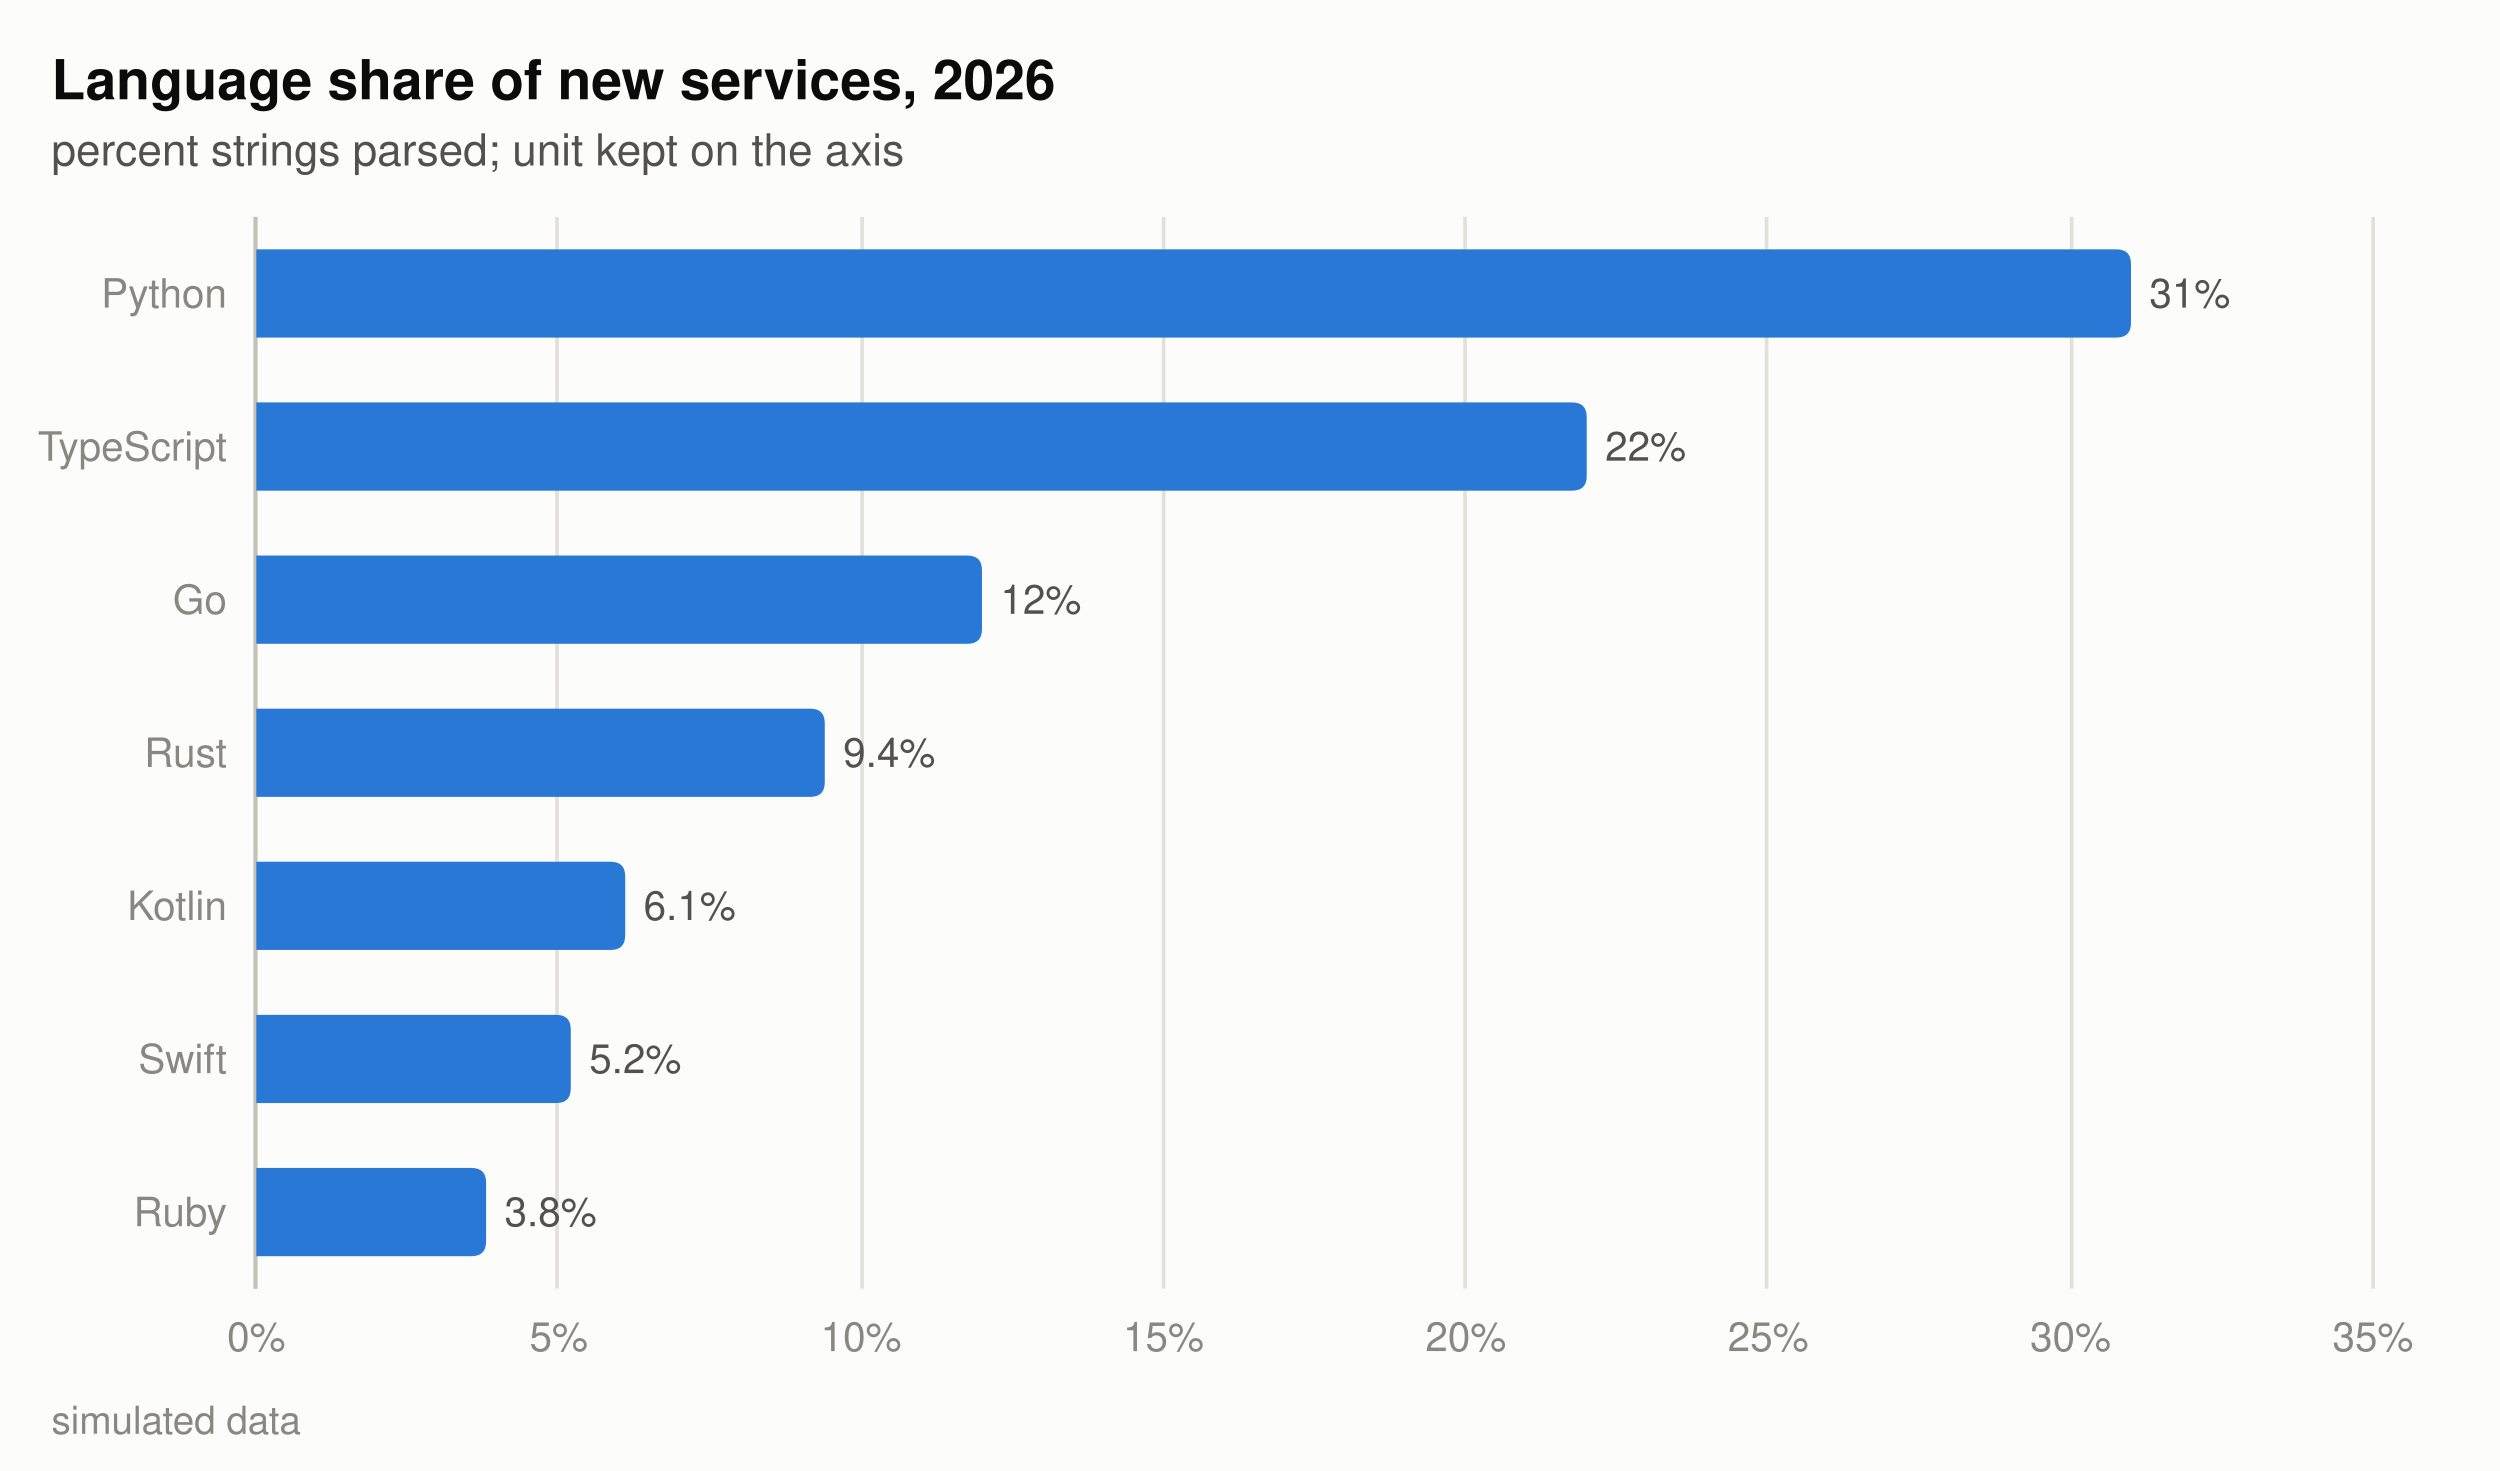
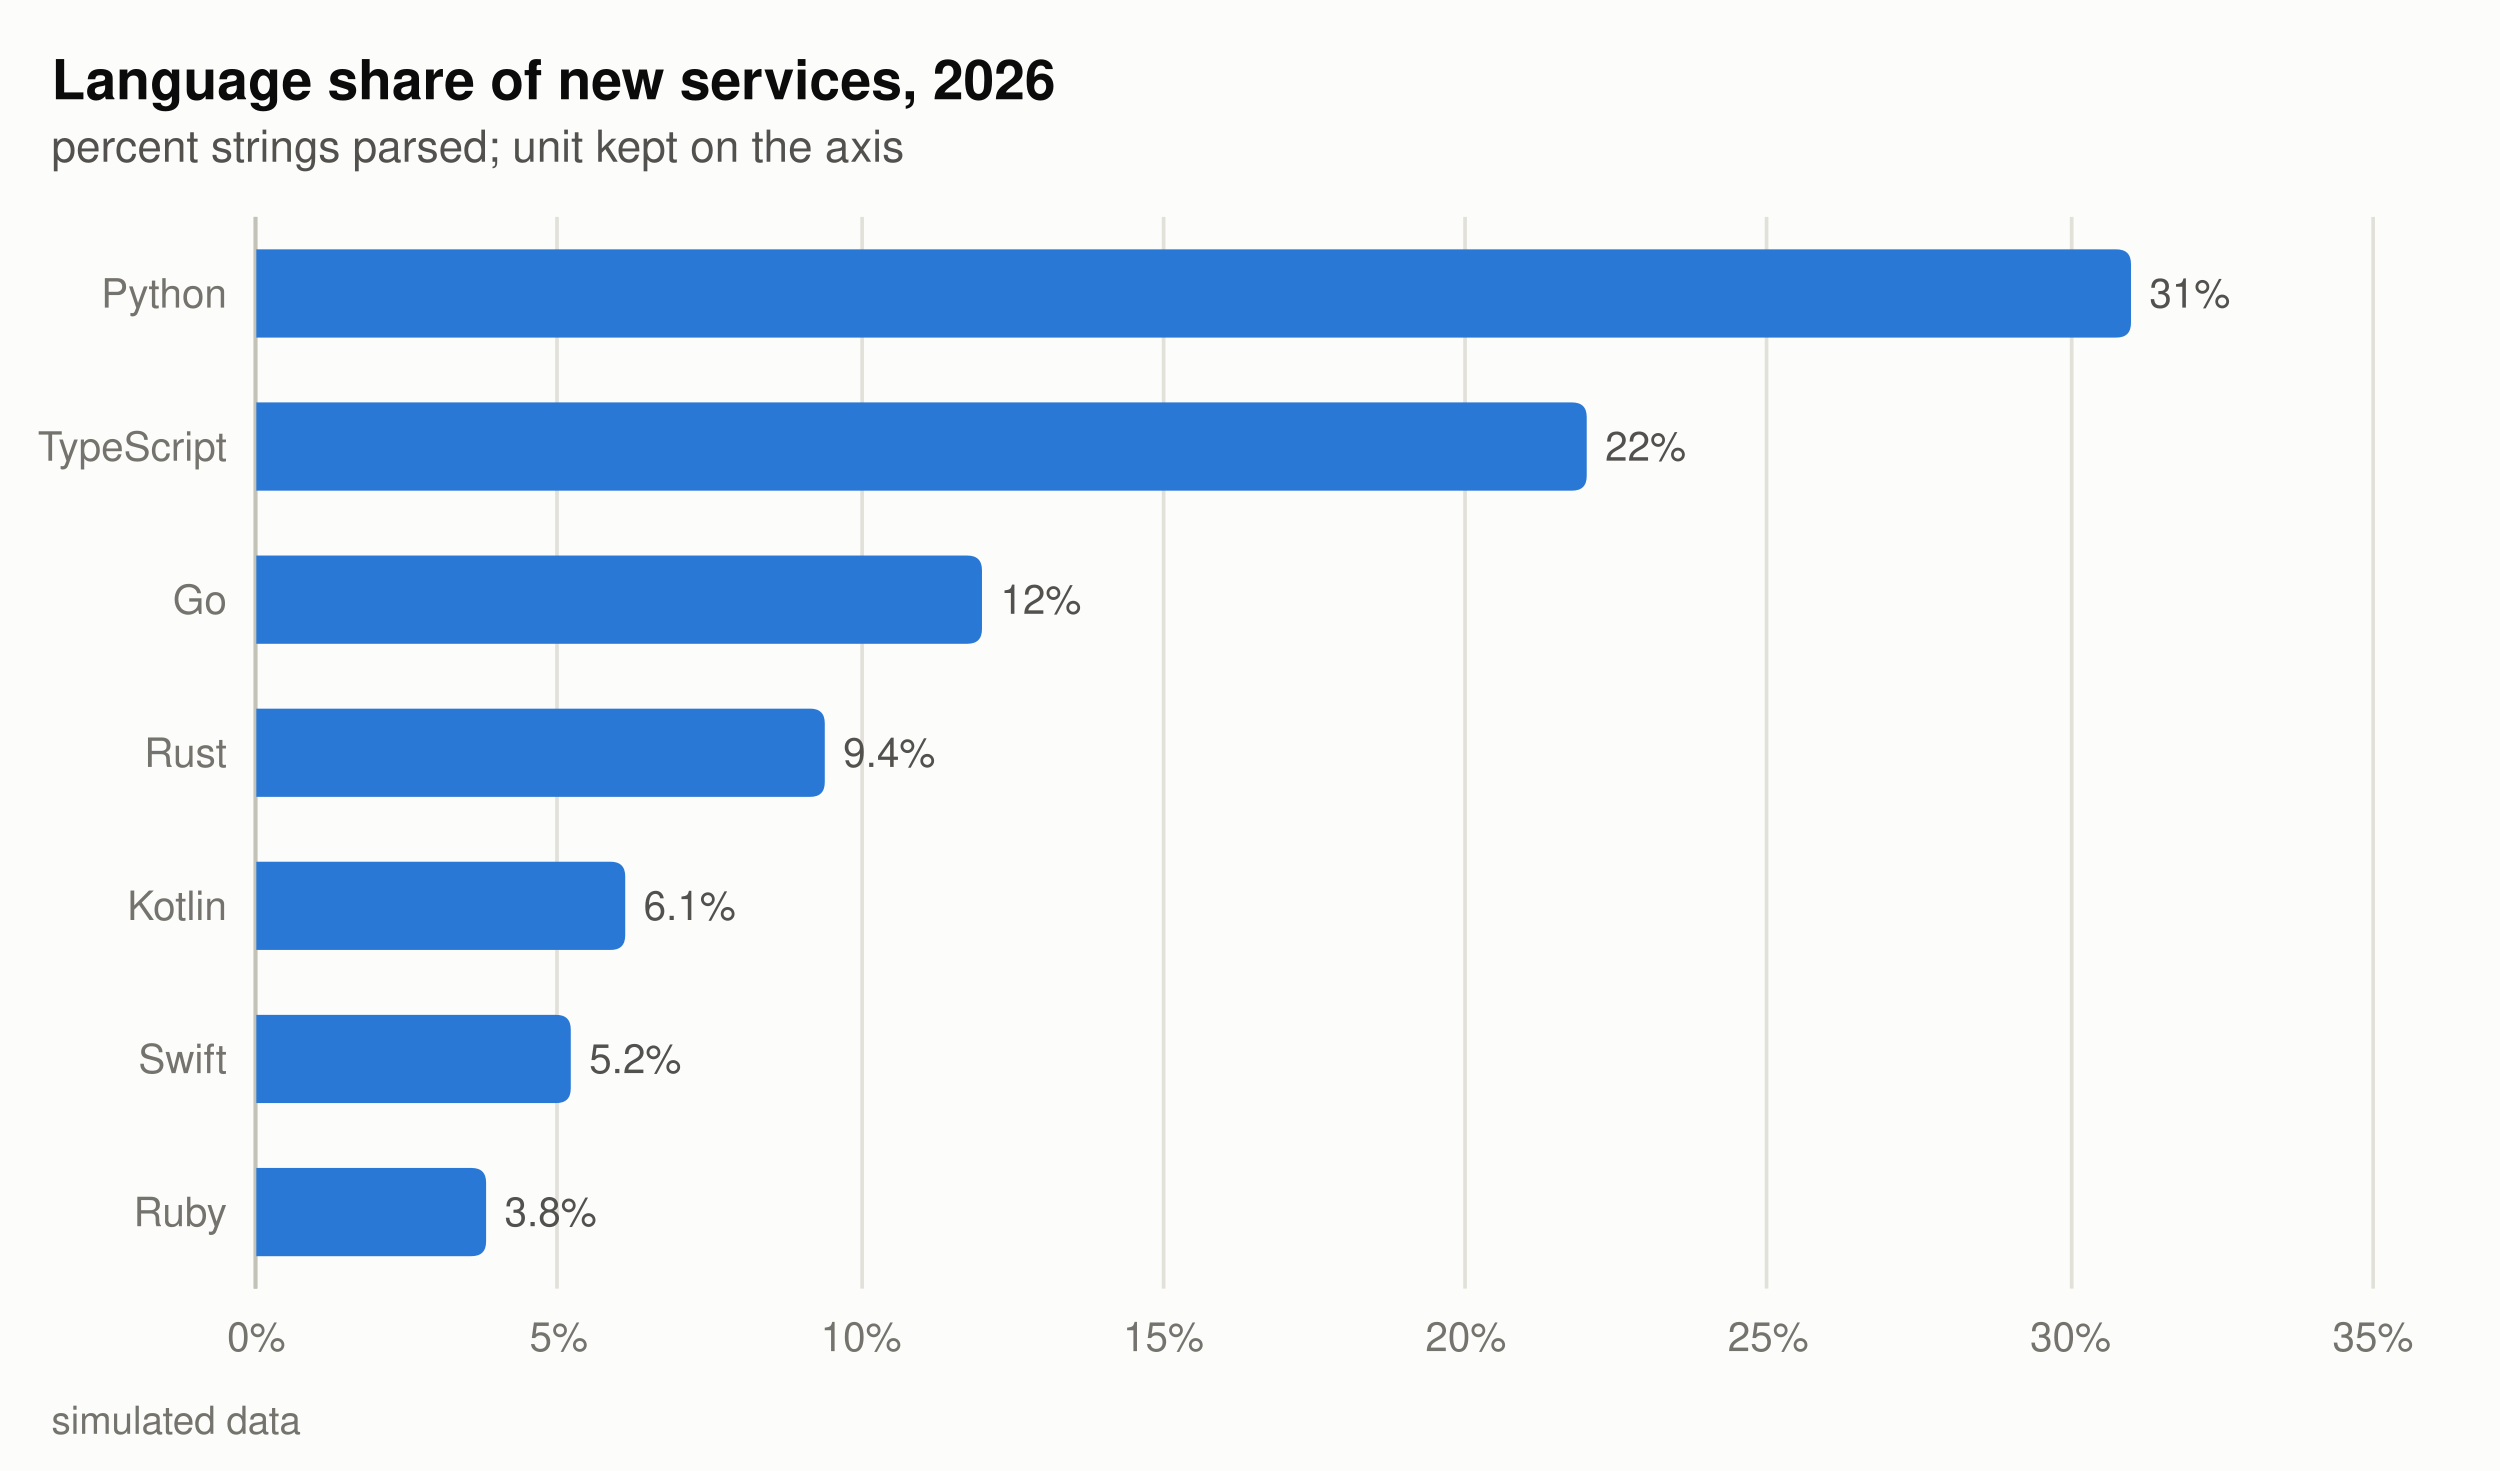
<svg xmlns="http://www.w3.org/2000/svg" viewBox="0 0 680 400" width="680" height="400" role="img" font-family="system-ui, -apple-system, &quot;Segoe UI&quot;, Helvetica, Arial, sans-serif">
  <rect x="0" y="0" width="680" height="400" fill="#fcfcfb" />
  <line x1="69.5" x2="69.5" y1="59" y2="350.5" stroke="#c3c2b7" stroke-width="1" />
  <line x1="151.5" x2="151.5" y1="59" y2="350.5" stroke="#e1e0d9" stroke-width="1" />
  <line x1="234.5" x2="234.5" y1="59" y2="350.5" stroke="#e1e0d9" stroke-width="1" />
  <line x1="316.5" x2="316.5" y1="59" y2="350.5" stroke="#e1e0d9" stroke-width="1" />
  <line x1="398.5" x2="398.5" y1="59" y2="350.5" stroke="#e1e0d9" stroke-width="1" />
  <line x1="480.5" x2="480.5" y1="59" y2="350.5" stroke="#e1e0d9" stroke-width="1" />
  <line x1="563.5" x2="563.5" y1="59" y2="350.5" stroke="#e1e0d9" stroke-width="1" />
  <line x1="645.5" x2="645.5" y1="59" y2="350.5" stroke="#e1e0d9" stroke-width="1" />
  <line x1="69.5" x2="69.5" y1="59" y2="350.5" stroke="#c3c2b7" stroke-width="1" />
  <defs>
    <clipPath id="limnclip5">
-       <rect x="63.72" y="33" width="691.7" height="343.5" />
+       <rect x="-40.28" y="33" width="795.7" height="343.5" />
    </clipPath>
  </defs>
  <g clip-path="url(#limnclip5)">
    <path d="M69.72 67.82 h505.91 q4 0 4 4 v16 q0 4 -4 4 h-505.91 Z" fill="#2a78d6" />
+     <path d="M69.72 109.46 h357.87 q4 0 4 4 v16 q0 4 -4 4 h-357.87 Z" fill="#2a78d6" />
+     <path d="M69.72 192.75 h150.62 q4 0 4 4 v16 q0 4 -4 4 h-150.62 Z" fill="#2a78d6" />
+     <path d="M69.72 151.11 h193.38 q4 0 4 4 v16 q0 4 -4 4 h-193.38 Z" fill="#2a78d6" />
+     <path d="M69.72 234.39 h96.34 q4 0 4 4 v16 q0 4 -4 4 h-96.34 Z" fill="#2a78d6" />
+     <path d="M69.72 276.04 h81.53 q4 0 4 4 v16 q0 4 -4 4 h-81.53 Z" fill="#2a78d6" />
+     <path d="M69.72 317.68 h58.5 q4 0 4 4 v16 q0 4 -4 4 h-58.5 Z" fill="#2a78d6" />
    <text x="584.63" y="79.82" dy="0.35em" font-size="11" fill="#52514e" text-anchor="start">31%</text>
-     <path d="M69.72 109.46 h357.87 q4 0 4 4 v16 q0 4 -4 4 h-357.87 Z" fill="#2a78d6" />
    <text x="436.59" y="121.46" dy="0.35em" font-size="11" fill="#52514e" text-anchor="start">22%</text>
-     <path d="M69.72 192.75 h150.62 q4 0 4 4 v16 q0 4 -4 4 h-150.62 Z" fill="#2a78d6" />
    <text x="229.34" y="204.75" dy="0.35em" font-size="11" fill="#52514e" text-anchor="start">9.4%</text>
-     <path d="M69.72 151.11 h193.38 q4 0 4 4 v16 q0 4 -4 4 h-193.38 Z" fill="#2a78d6" />
    <text x="272.11" y="163.11" dy="0.35em" font-size="11" fill="#52514e" text-anchor="start">12%</text>
-     <path d="M69.72 234.39 h96.34 q4 0 4 4 v16 q0 4 -4 4 h-96.34 Z" fill="#2a78d6" />
    <text x="175.06" y="246.39" dy="0.35em" font-size="11" fill="#52514e" text-anchor="start">6.1%</text>
-     <path d="M69.72 276.04 h81.53 q4 0 4 4 v16 q0 4 -4 4 h-81.53 Z" fill="#2a78d6" />
    <text x="160.26" y="288.04" dy="0.35em" font-size="11" fill="#52514e" text-anchor="start">5.2%</text>
-     <path d="M69.72 317.68 h58.5 q4 0 4 4 v16 q0 4 -4 4 h-58.5 Z" fill="#2a78d6" />
    <text x="137.23" y="329.68" dy="0.35em" font-size="11" fill="#52514e" text-anchor="start">3.8%</text>
  </g>
-   <text x="61.72" y="79.82" dy="0.35em" text-anchor="end" font-size="11" fill="#898781">Python</text>
-   <text x="61.72" y="121.46" dy="0.35em" text-anchor="end" font-size="11" fill="#898781">TypeScript</text>
-   <text x="61.72" y="163.11" dy="0.35em" text-anchor="end" font-size="11" fill="#898781">Go</text>
-   <text x="61.72" y="204.75" dy="0.35em" text-anchor="end" font-size="11" fill="#898781">Rust</text>
-   <text x="61.72" y="246.39" dy="0.35em" text-anchor="end" font-size="11" fill="#898781">Kotlin</text>
-   <text x="61.72" y="288.04" dy="0.35em" text-anchor="end" font-size="11" fill="#898781">Swift</text>
-   <text x="61.72" y="329.68" dy="0.35em" text-anchor="end" font-size="11" fill="#898781">Ruby</text>
-   <text x="69.72" y="367.5" text-anchor="middle" style="font-variant-numeric: tabular-nums" font-size="11" fill="#898781">0%</text>
-   <text x="151.97" y="367.5" text-anchor="middle" style="font-variant-numeric: tabular-nums" font-size="11" fill="#898781">5%</text>
-   <text x="234.21" y="367.5" text-anchor="middle" style="font-variant-numeric: tabular-nums" font-size="11" fill="#898781">10%</text>
-   <text x="316.45" y="367.5" text-anchor="middle" style="font-variant-numeric: tabular-nums" font-size="11" fill="#898781">15%</text>
-   <text x="398.7" y="367.5" text-anchor="middle" style="font-variant-numeric: tabular-nums" font-size="11" fill="#898781">20%</text>
-   <text x="480.94" y="367.5" text-anchor="middle" style="font-variant-numeric: tabular-nums" font-size="11" fill="#898781">25%</text>
-   <text x="563.18" y="367.5" text-anchor="middle" style="font-variant-numeric: tabular-nums" font-size="11" fill="#898781">30%</text>
-   <text x="645.43" y="367.5" text-anchor="middle" style="font-variant-numeric: tabular-nums" font-size="11" fill="#898781">35%</text>
+   <text x="61.72" y="79.82" dy="0.35em" text-anchor="end" font-size="11" fill="#75736d">Python</text>
+   <text x="61.72" y="121.46" dy="0.35em" text-anchor="end" font-size="11" fill="#75736d">TypeScript</text>
+   <text x="61.72" y="163.11" dy="0.35em" text-anchor="end" font-size="11" fill="#75736d">Go</text>
+   <text x="61.72" y="204.75" dy="0.35em" text-anchor="end" font-size="11" fill="#75736d">Rust</text>
+   <text x="61.72" y="246.39" dy="0.35em" text-anchor="end" font-size="11" fill="#75736d">Kotlin</text>
+   <text x="61.72" y="288.04" dy="0.35em" text-anchor="end" font-size="11" fill="#75736d">Swift</text>
+   <text x="61.72" y="329.68" dy="0.35em" text-anchor="end" font-size="11" fill="#75736d">Ruby</text>
+   <text x="69.72" y="367.5" text-anchor="middle" style="font-variant-numeric: tabular-nums" font-size="11" fill="#75736d">0%</text>
+   <text x="151.97" y="367.5" text-anchor="middle" style="font-variant-numeric: tabular-nums" font-size="11" fill="#75736d">5%</text>
+   <text x="234.21" y="367.5" text-anchor="middle" style="font-variant-numeric: tabular-nums" font-size="11" fill="#75736d">10%</text>
+   <text x="316.45" y="367.5" text-anchor="middle" style="font-variant-numeric: tabular-nums" font-size="11" fill="#75736d">15%</text>
+   <text x="398.7" y="367.5" text-anchor="middle" style="font-variant-numeric: tabular-nums" font-size="11" fill="#75736d">20%</text>
+   <text x="480.94" y="367.5" text-anchor="middle" style="font-variant-numeric: tabular-nums" font-size="11" fill="#75736d">25%</text>
+   <text x="563.18" y="367.5" text-anchor="middle" style="font-variant-numeric: tabular-nums" font-size="11" fill="#75736d">30%</text>
+   <text x="645.43" y="367.5" text-anchor="middle" style="font-variant-numeric: tabular-nums" font-size="11" fill="#75736d">35%</text>
  <text x="14" y="27" fill="#0b0b0b" font-size="15" font-weight="600">Language share of new services, 2026</text>
-   <text x="14" y="45" fill="#52514e" font-size="12">percent strings parsed; unit kept on the axis</text>
-   <text x="14" y="390" font-size="10.5" fill="#898781">simulated data</text>
+   <text x="14" y="44" fill="#52514e" font-size="12">percent strings parsed; unit kept on the axis</text>
+   <text x="14" y="390" font-size="10.5" fill="#75736d">simulated data</text>
</svg>
